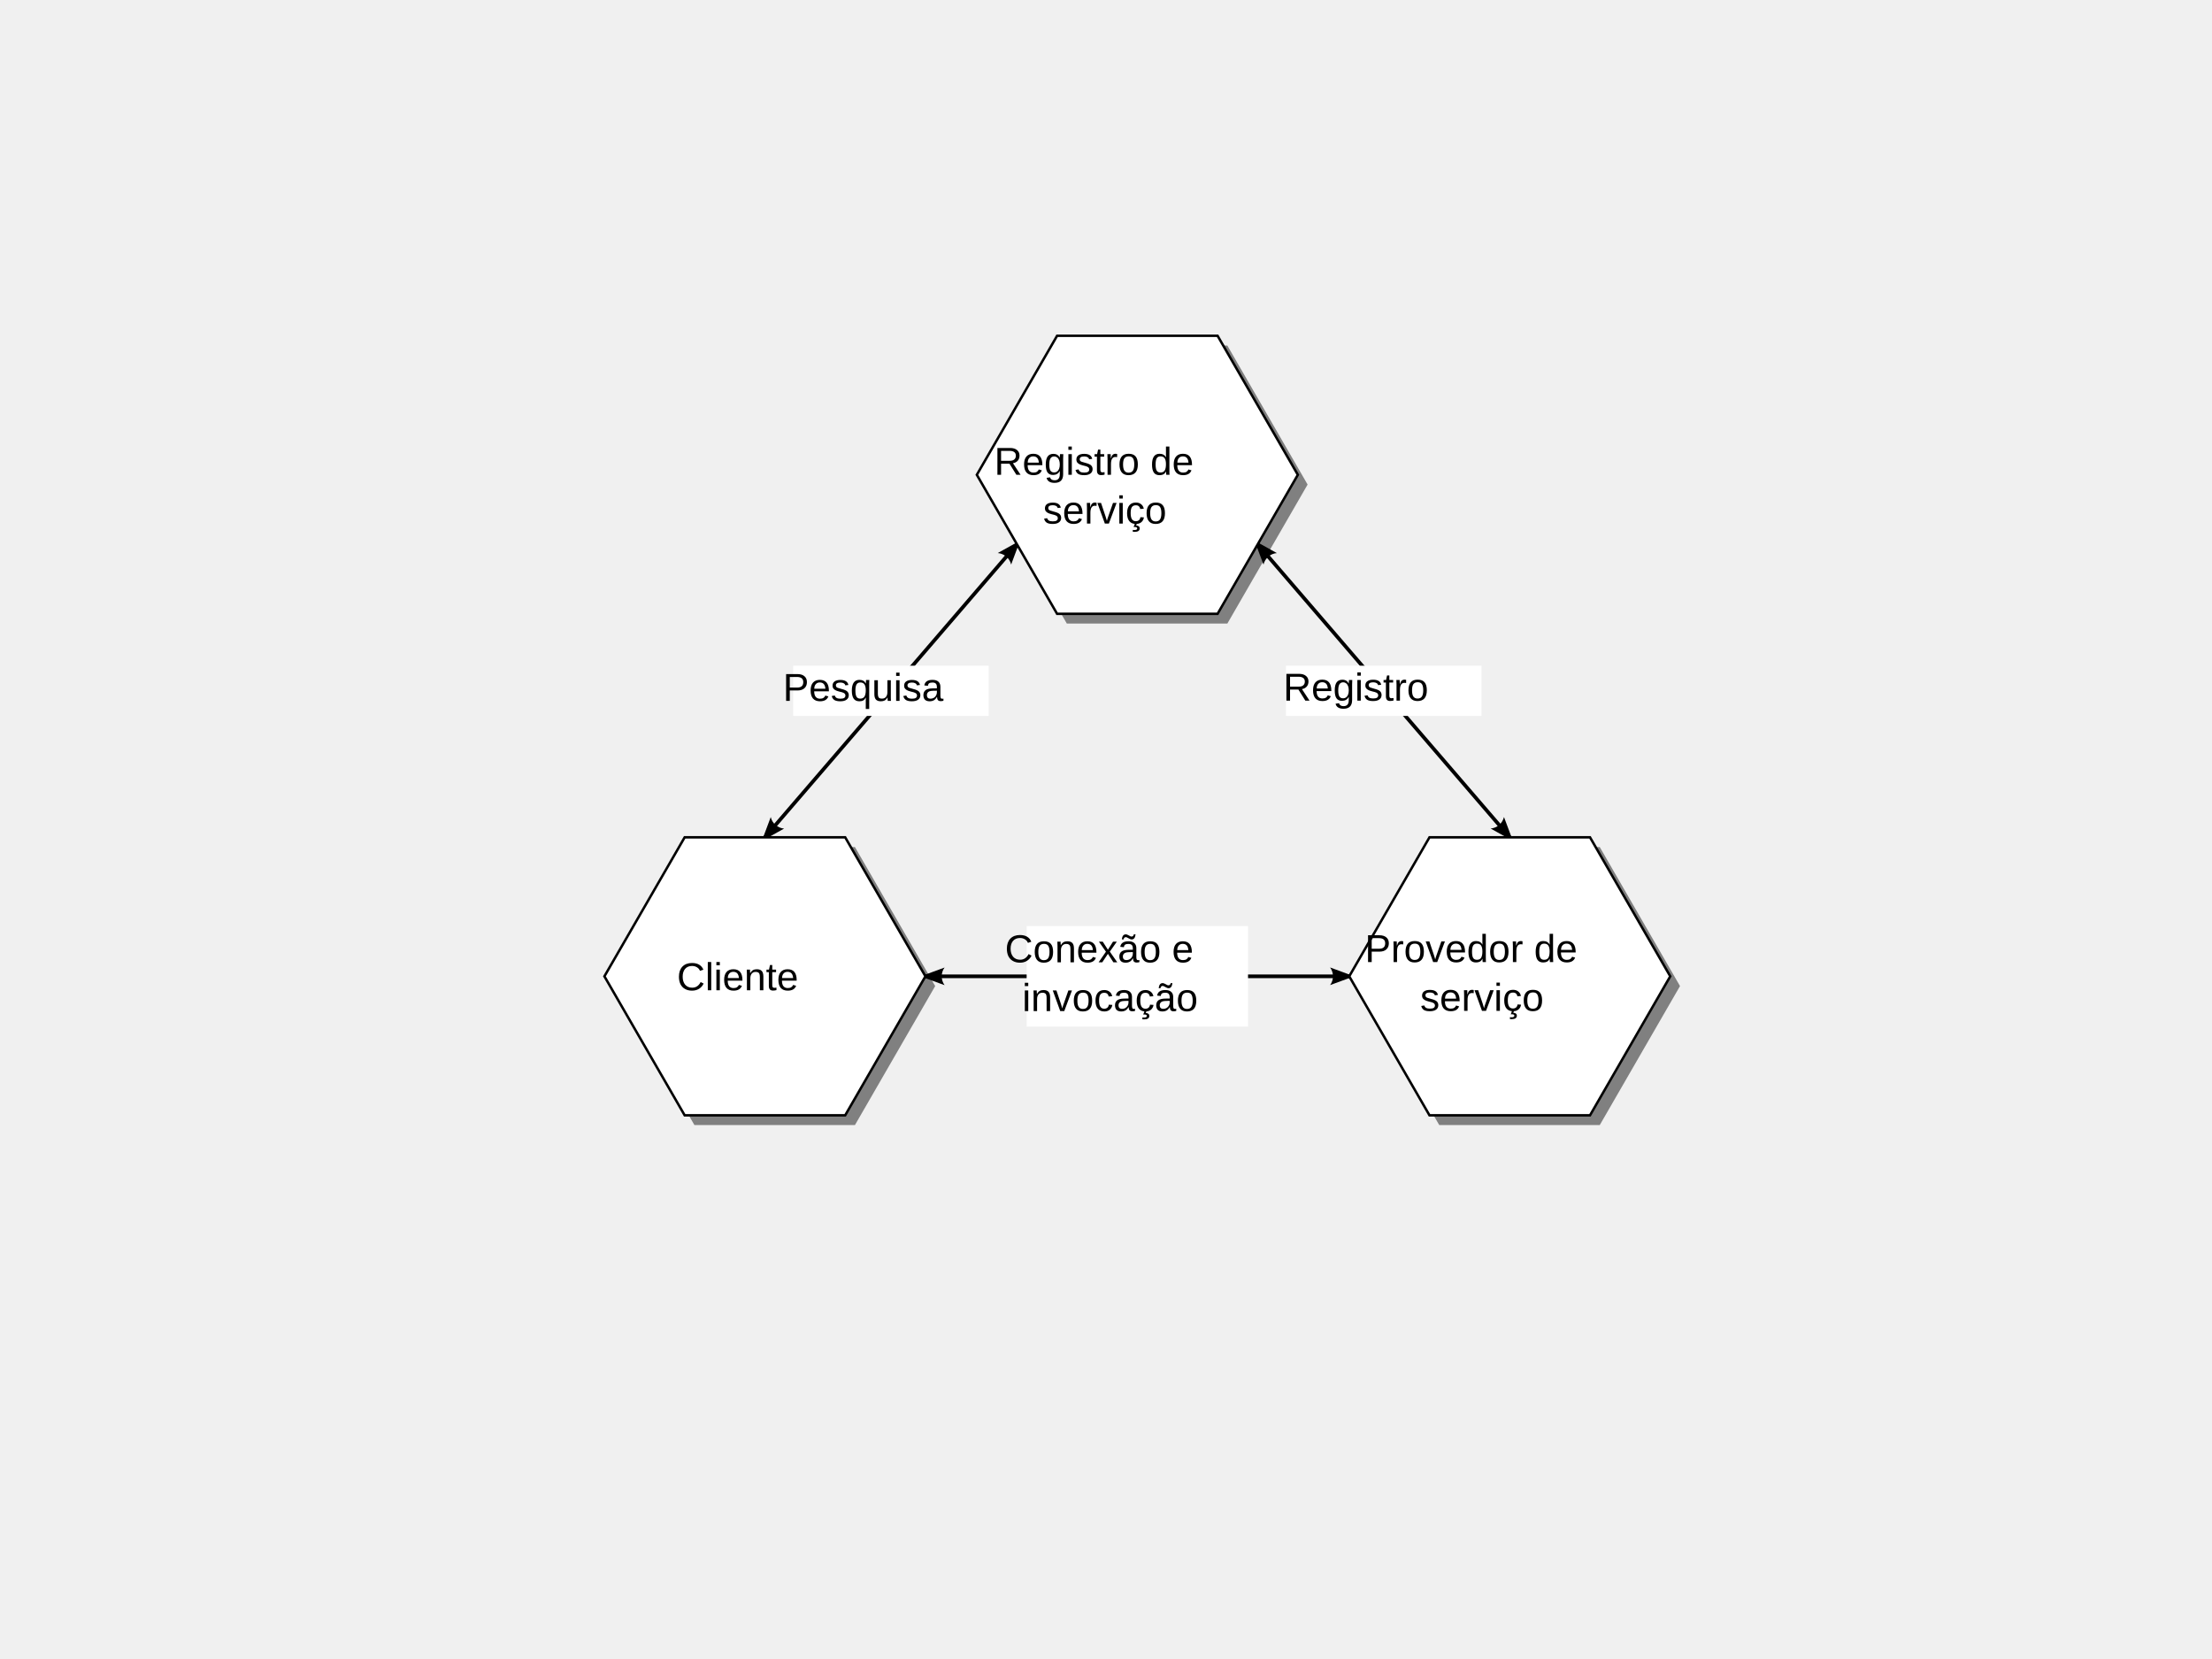
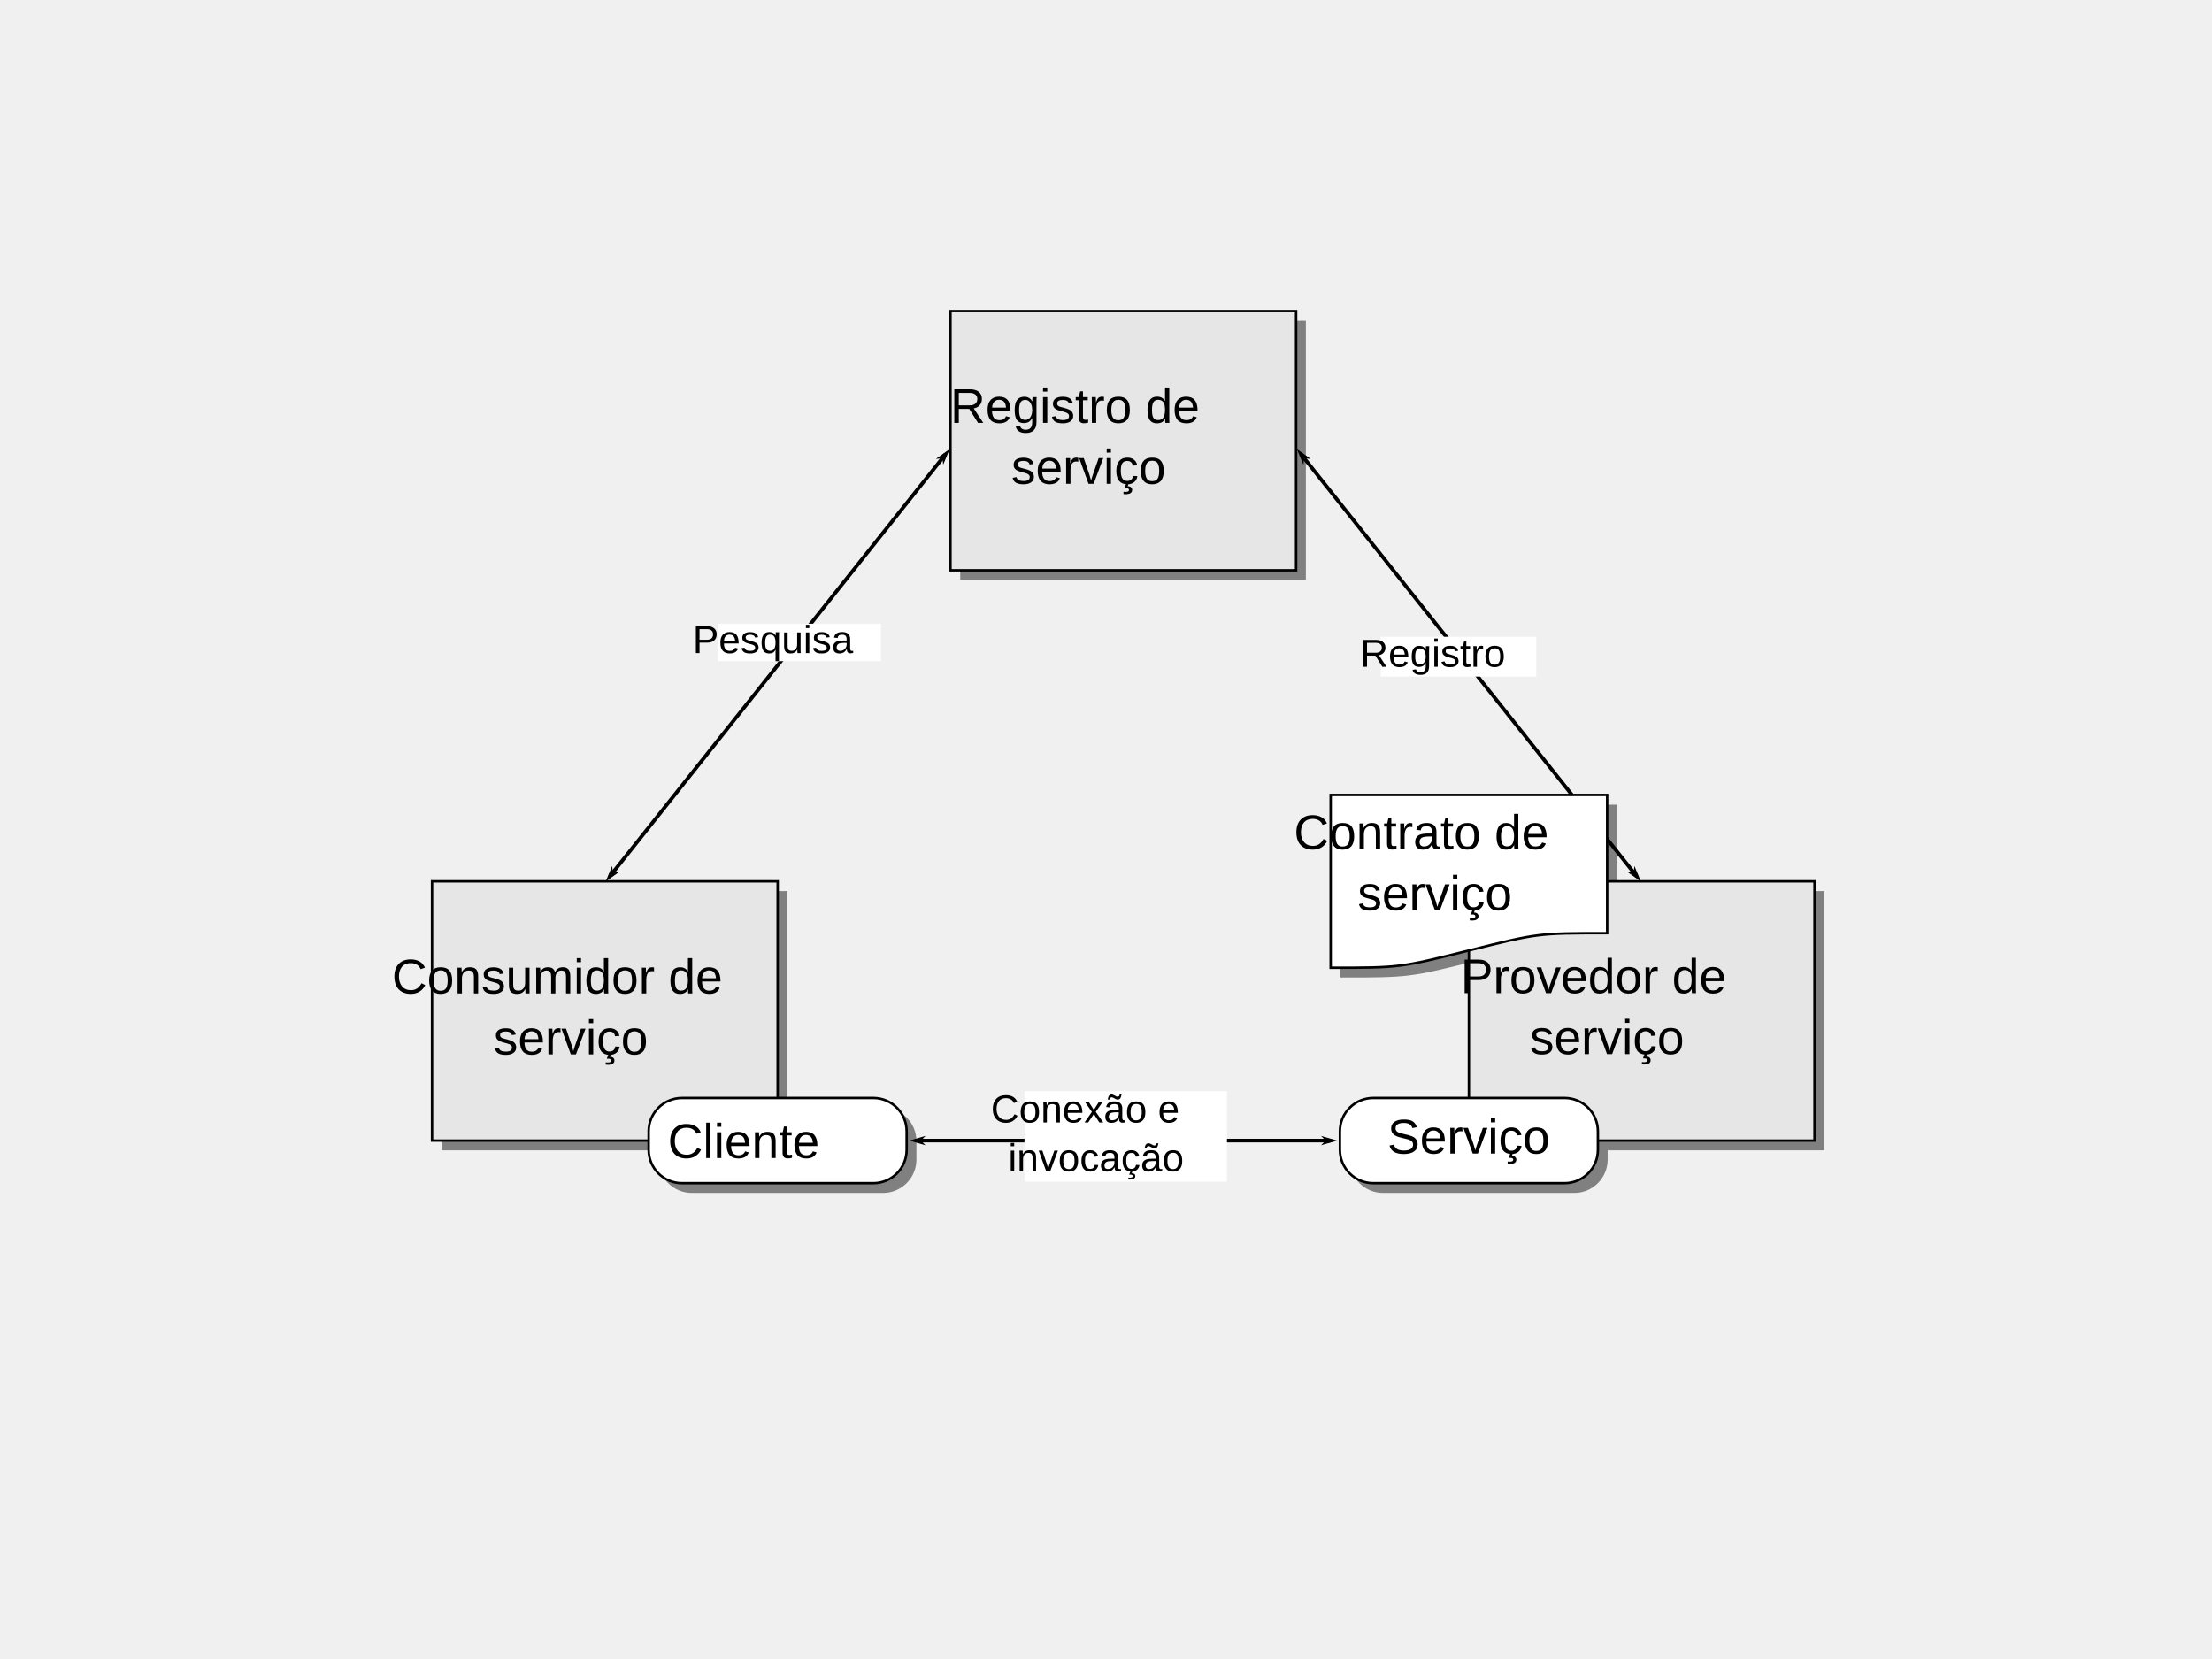
<svg xmlns="http://www.w3.org/2000/svg" width="453.543" height="340.157" id="svg2" version="1.0">
  <defs id="defs4">
    <marker orient="auto" refY="0.0" refX="0.0" id="Arrow2Mstart" style="overflow:visible">
      <path id="path19474" style="fill-rule:evenodd;stroke-width:0.625;stroke-linejoin:round" d="M 8.719,4.034 L -2.207,0.016 L 8.719,-4.002 C 6.973,-1.63 6.983,1.616 8.719,4.034 z " transform="scale(0.6) translate(0,0)" />
    </marker>
    <marker orient="auto" refY="0.0" refX="0.0" id="Arrow2Mend" style="overflow:visible;">
      <path id="path19477" style="fill-rule:evenodd;stroke-width:0.625;stroke-linejoin:round;" d="M 8.719,4.034 L -2.207,0.016 L 8.719,-4.002 C 6.973,-1.63 6.983,1.616 8.719,4.034 z " transform="scale(0.6) rotate(180) translate(0,0)" />
    </marker>
    <marker orient="auto" refY="0.0" refX="0.0" id="Arrow1Mend" style="overflow:visible;">
      <path id="path19459" d="M 0.0,0.0 L 5.0,-5.0 L -12.5,0.0 L 5.0,5.0 L 0.0,0.0 z " style="fill-rule:evenodd;stroke:#000000;stroke-width:1.0pt;" transform="scale(0.4) rotate(180) translate(10,0)" />
    </marker>
    <marker orient="auto" refY="0.0" refX="0.0" id="Arrow1Mstart" style="overflow:visible">
      <path id="path19456" d="M 0.0,0.0 L 5.0,-5.0 L -12.5,0.0 L 5.0,5.0 L 0.0,0.0 z " style="fill-rule:evenodd;stroke:#000000;stroke-width:1.0pt" transform="scale(0.4) translate(10,0)" />
    </marker>
    <marker orient="auto" refY="0.0" refX="0.0" id="Arrow1Send" style="overflow:visible;">
      <path id="path19465" d="M 0.0,0.0 L 5.0,-5.0 L -12.5,0.0 L 5.0,5.0 L 0.0,0.0 z " style="fill-rule:evenodd;stroke:#000000;stroke-width:1.0pt;" transform="scale(0.2) rotate(180) translate(6,0)" />
    </marker>
    <marker orient="auto" refY="0.0" refX="0.0" id="Arrow1Sstart" style="overflow:visible">
      <path id="path19462" d="M 0.0,0.0 L 5.0,-5.0 L -12.5,0.0 L 5.0,5.0 L 0.0,0.0 z " style="fill-rule:evenodd;stroke:#000000;stroke-width:1.0pt" transform="scale(0.2) translate(6,0)" />
    </marker>
    <clipPath id="p7ff5b81e1d">
      <rect height="345.6" width="446.4" x="72" y="43.2" id="rect200" />
    </clipPath>
    <clipPath id="clipPath13947">
      <rect height="345.6" width="446.4" x="72" y="43.2" id="rect13949" />
    </clipPath>
    <clipPath id="clipPath13951">
      <rect height="345.6" width="446.4" x="72" y="43.2" id="rect13953" />
    </clipPath>
    <clipPath id="clipPath13955">
      <rect height="345.6" width="446.4" x="72" y="43.2" id="rect13957" />
    </clipPath>
    <clipPath id="clipPath13959">
      <rect height="345.6" width="446.4" x="72" y="43.2" id="rect13961" />
    </clipPath>
    <clipPath id="clipPath13963">
      <rect height="345.6" width="446.4" x="72" y="43.2" id="rect13965" />
    </clipPath>
    <clipPath id="clipPath13967">
      <rect height="345.6" width="446.4" x="72" y="43.2" id="rect13969" />
    </clipPath>
    <clipPath id="clipPath13971">
      <rect height="345.6" width="446.4" x="72" y="43.2" id="rect13973" />
    </clipPath>
    <clipPath id="clipPath13975">
      <rect height="345.6" width="446.4" x="72" y="43.2" id="rect13977" />
    </clipPath>
    <clipPath id="clipPath13979">
      <rect height="345.6" width="446.4" x="72" y="43.2" id="rect13981" />
    </clipPath>
    <clipPath id="clipPath13983">
      <rect height="345.6" width="446.4" x="72" y="43.2" id="rect13985" />
    </clipPath>
    <clipPath id="clipPath13987">
      <rect height="345.6" width="446.4" x="72" y="43.2" id="rect13989" />
    </clipPath>
    <clipPath id="clipPath13991">
      <rect height="345.6" width="446.4" x="72" y="43.2" id="rect13993" />
    </clipPath>
    <clipPath id="clipPath13995">
      <rect height="345.6" width="446.4" x="72" y="43.2" id="rect13997" />
    </clipPath>
    <clipPath id="clipPath13999">
      <rect height="345.6" width="446.4" x="72" y="43.2" id="rect14001" />
    </clipPath>
    <clipPath id="clipPath14003">
      <rect height="345.6" width="446.4" x="72" y="43.2" id="rect14005" />
    </clipPath>
    <clipPath id="clipPath14007">
      <rect height="345.6" width="446.4" x="72" y="43.2" id="rect14009" />
    </clipPath>
    <clipPath id="clipPath14011">
      <rect height="345.6" width="446.4" x="72" y="43.2" id="rect14013" />
    </clipPath>
    <clipPath id="clipPath14015">
      <rect height="345.6" width="446.4" x="72" y="43.2" id="rect14017" />
    </clipPath>
    <clipPath id="clipPath14019">
      <rect height="345.6" width="446.4" x="72" y="43.2" id="rect14021" />
    </clipPath>
    <clipPath id="clipPath14023">
      <rect height="345.6" width="446.4" x="72" y="43.2" id="rect14025" />
    </clipPath>
    <clipPath id="clipPath14027">
      <rect height="345.6" width="446.4" x="72" y="43.2" id="rect14029" />
    </clipPath>
    <clipPath id="clipPath14031">
      <rect height="345.6" width="446.4" x="72" y="43.2" id="rect14033" />
    </clipPath>
    <clipPath id="clipPath14035">
      <rect height="345.6" width="446.4" x="72" y="43.2" id="rect14037" />
    </clipPath>
    <clipPath id="clipPath14039">
      <rect height="345.6" width="446.4" x="72" y="43.2" id="rect14041" />
    </clipPath>
    <clipPath id="clipPath14043">
      <rect height="345.6" width="446.4" x="72" y="43.2" id="rect14045" />
    </clipPath>
    <clipPath id="clipPath14047">
      <rect height="345.6" width="446.4" x="72" y="43.2" id="rect14049" />
    </clipPath>
    <clipPath id="clipPath14051">
      <rect height="345.6" width="446.4" x="72" y="43.2" id="rect14053" />
    </clipPath>
    <clipPath id="clipPath14055">
      <rect height="345.6" width="446.4" x="72" y="43.2" id="rect14057" />
    </clipPath>
    <clipPath id="clipPath14059">
      <rect height="345.6" width="446.4" x="72" y="43.2" id="rect14061" />
    </clipPath>
    <clipPath id="clipPath14063">
      <rect height="345.6" width="446.4" x="72" y="43.2" id="rect14065" />
    </clipPath>
    <clipPath id="clipPath14067">
      <rect height="345.6" width="446.4" x="72" y="43.2" id="rect14069" />
    </clipPath>
    <clipPath id="clipPath14071">
      <rect height="345.6" width="446.4" x="72" y="43.2" id="rect14073" />
    </clipPath>
    <clipPath id="clipPath14075">
      <rect height="345.6" width="446.4" x="72" y="43.2" id="rect14077" />
    </clipPath>
    <clipPath id="clipPath14079">
      <rect height="345.6" width="446.4" x="72" y="43.2" id="rect14081" />
    </clipPath>
    <clipPath id="clipPath14083">
      <rect height="345.6" width="446.4" x="72" y="43.2" id="rect14085" />
    </clipPath>
    <clipPath id="clipPath14087">
      <rect height="345.6" width="446.4" x="72" y="43.2" id="rect14089" />
    </clipPath>
    <clipPath id="clipPath14091">
      <rect height="345.6" width="446.4" x="72" y="43.2" id="rect14093" />
    </clipPath>
    <clipPath id="clipPath14095">
      <rect height="345.6" width="446.4" x="72" y="43.2" id="rect14097" />
    </clipPath>
    <clipPath id="clipPath14099">
      <rect height="345.6" width="446.4" x="72" y="43.2" id="rect14101" />
    </clipPath>
    <clipPath id="clipPath14103">
      <rect height="345.6" width="446.4" x="72" y="43.2" id="rect14105" />
    </clipPath>
    <clipPath id="clipPath14107">
      <rect height="345.6" width="446.4" x="72" y="43.2" id="rect14109" />
    </clipPath>
    <clipPath id="clipPath14111">
      <rect height="345.6" width="446.4" x="72" y="43.2" id="rect14113" />
    </clipPath>
    <clipPath id="clipPath14115">
      <rect height="345.6" width="446.4" x="72" y="43.2" id="rect14117" />
    </clipPath>
    <clipPath id="clipPath14119">
      <rect height="345.6" width="446.4" x="72" y="43.2" id="rect14121" />
    </clipPath>
    <clipPath id="clipPath14123">
      <rect height="345.6" width="446.4" x="72" y="43.2" id="rect14125" />
    </clipPath>
    <clipPath id="clipPath14127">
      <rect height="345.6" width="446.4" x="72" y="43.2" id="rect14129" />
    </clipPath>
    <clipPath id="clipPath14131">
      <rect height="345.6" width="446.4" x="72" y="43.2" id="rect14133" />
    </clipPath>
    <clipPath id="clipPath14135">
      <rect height="345.6" width="446.4" x="72" y="43.2" id="rect14137" />
    </clipPath>
    <clipPath id="clipPath14139">
      <rect height="345.6" width="446.4" x="72" y="43.2" id="rect14141" />
    </clipPath>
    <clipPath id="clipPath14143">
      <rect height="345.6" width="446.4" x="72" y="43.2" id="rect14145" />
    </clipPath>
    <clipPath id="clipPath14147">
      <rect height="345.6" width="446.4" x="72" y="43.2" id="rect14149" />
    </clipPath>
    <clipPath id="clipPath14151">
      <rect height="345.6" width="446.4" x="72" y="43.2" id="rect14153" />
    </clipPath>
    <clipPath id="clipPath14155">
      <rect height="345.6" width="446.4" x="72" y="43.2" id="rect14157" />
    </clipPath>
    <clipPath id="clipPath14159">
      <rect height="345.6" width="446.4" x="72" y="43.2" id="rect14161" />
    </clipPath>
    <clipPath id="clipPath14163">
      <rect height="345.6" width="446.4" x="72" y="43.2" id="rect14165" />
    </clipPath>
    <clipPath id="clipPath14167">
      <rect height="345.6" width="446.4" x="72" y="43.2" id="rect14169" />
    </clipPath>
    <clipPath id="clipPath14171">
      <rect height="345.6" width="446.4" x="72" y="43.2" id="rect14173" />
    </clipPath>
    <clipPath id="clipPath14175">
      <rect height="345.6" width="446.4" x="72" y="43.2" id="rect14177" />
    </clipPath>
    <clipPath id="clipPath14179">
      <rect height="345.6" width="446.4" x="72" y="43.2" id="rect14181" />
    </clipPath>
    <clipPath id="clipPath14183">
      <rect height="345.6" width="446.4" x="72" y="43.2" id="rect14185" />
    </clipPath>
    <clipPath id="clipPath14187">
      <rect height="345.6" width="446.4" x="72" y="43.2" id="rect14189" />
    </clipPath>
    <clipPath id="clipPath14191">
      <rect height="345.6" width="446.4" x="72" y="43.2" id="rect14193" />
    </clipPath>
    <clipPath id="clipPath14195">
      <rect height="345.6" width="446.4" x="72" y="43.2" id="rect14197" />
    </clipPath>
    <clipPath id="clipPath14199">
      <rect height="345.6" width="446.4" x="72" y="43.2" id="rect14201" />
    </clipPath>
    <clipPath id="clipPath14203">
      <rect height="345.6" width="446.4" x="72" y="43.2" id="rect14205" />
    </clipPath>
    <clipPath id="clipPath14207">
      <rect height="345.6" width="446.4" x="72" y="43.2" id="rect14209" />
    </clipPath>
    <clipPath id="clipPath14211">
      <rect height="345.6" width="446.4" x="72" y="43.2" id="rect14213" />
    </clipPath>
    <clipPath id="clipPath14215">
      <rect height="345.6" width="446.4" x="72" y="43.2" id="rect14217" />
    </clipPath>
    <clipPath id="clipPath14219">
      <rect height="345.6" width="446.4" x="72" y="43.2" id="rect14221" />
    </clipPath>
    <clipPath id="clipPath14223">
      <rect height="345.6" width="446.4" x="72" y="43.2" id="rect14225" />
    </clipPath>
    <clipPath id="clipPath14227">
      <rect height="345.6" width="446.4" x="72" y="43.2" id="rect14229" />
    </clipPath>
    <clipPath id="clipPath14231">
      <rect height="345.6" width="446.4" x="72" y="43.2" id="rect14233" />
    </clipPath>
    <clipPath id="clipPath14235">
      <rect height="345.6" width="446.4" x="72" y="43.2" id="rect14237" />
    </clipPath>
    <clipPath id="clipPath14239">
      <rect height="345.6" width="446.4" x="72" y="43.2" id="rect14241" />
    </clipPath>
    <clipPath id="clipPath14243">
      <rect height="345.6" width="446.4" x="72" y="43.2" id="rect14245" />
    </clipPath>
    <clipPath id="clipPath14247">
      <rect height="345.6" width="446.4" x="72" y="43.2" id="rect14249" />
    </clipPath>
    <clipPath id="clipPath14251">
      <rect height="345.6" width="446.4" x="72" y="43.2" id="rect14253" />
    </clipPath>
    <clipPath id="clipPath14255">
      <rect height="345.6" width="446.4" x="72" y="43.2" id="rect14257" />
    </clipPath>
    <clipPath id="clipPath14259">
      <rect height="345.6" width="446.4" x="72" y="43.2" id="rect14261" />
    </clipPath>
    <clipPath id="clipPath14263">
      <rect height="345.6" width="446.4" x="72" y="43.2" id="rect14265" />
    </clipPath>
    <clipPath id="clipPath14267">
      <rect height="345.6" width="446.4" x="72" y="43.2" id="rect14269" />
    </clipPath>
    <clipPath id="clipPath14271">
      <rect height="345.6" width="446.4" x="72" y="43.2" id="rect14273" />
    </clipPath>
    <clipPath id="clipPath14275">
      <rect height="345.6" width="446.4" x="72" y="43.2" id="rect14277" />
    </clipPath>
    <clipPath id="clipPath14279">
      <rect height="345.6" width="446.4" x="72" y="43.2" id="rect14281" />
    </clipPath>
    <clipPath id="clipPath14283">
      <rect height="345.6" width="446.4" x="72" y="43.2" id="rect14285" />
    </clipPath>
    <clipPath id="clipPath14287">
      <rect height="345.6" width="446.4" x="72" y="43.2" id="rect14289" />
    </clipPath>
    <clipPath id="clipPath14291">
      <rect height="345.6" width="446.4" x="72" y="43.2" id="rect14293" />
    </clipPath>
    <clipPath id="clipPath14295">
      <rect height="345.6" width="446.4" x="72" y="43.2" id="rect14297" />
    </clipPath>
    <clipPath id="clipPath14299">
      <rect height="345.6" width="446.4" x="72" y="43.2" id="rect14301" />
    </clipPath>
    <clipPath id="clipPath14303">
      <rect height="345.6" width="446.4" x="72" y="43.2" id="rect14305" />
    </clipPath>
    <clipPath id="clipPath14307">
      <rect height="345.6" width="446.4" x="72" y="43.2" id="rect14309" />
    </clipPath>
    <clipPath id="clipPath14311">
      <rect height="345.6" width="446.4" x="72" y="43.2" id="rect14313" />
    </clipPath>
    <clipPath id="clipPath14315">
      <rect height="345.6" width="446.4" x="72" y="43.2" id="rect14317" />
    </clipPath>
    <clipPath id="clipPath14319">
      <rect height="345.6" width="446.4" x="72" y="43.2" id="rect14321" />
    </clipPath>
    <clipPath id="clipPath14323">
      <rect height="345.6" width="446.4" x="72" y="43.2" id="rect14325" />
    </clipPath>
    <clipPath id="clipPath14327">
      <rect height="345.6" width="446.4" x="72" y="43.2" id="rect14329" />
    </clipPath>
    <clipPath id="clipPath14331">
      <rect height="345.6" width="446.4" x="72" y="43.2" id="rect14333" />
    </clipPath>
    <clipPath id="clipPath14335">
      <rect height="345.6" width="446.4" x="72" y="43.2" id="rect14337" />
    </clipPath>
    <clipPath id="clipPath14339">
      <rect height="345.6" width="446.4" x="72" y="43.2" id="rect14341" />
    </clipPath>
    <clipPath id="clipPath14343">
      <rect height="345.6" width="446.4" x="72" y="43.2" id="rect14345" />
    </clipPath>
    <clipPath id="clipPath14347">
      <rect height="345.6" width="446.4" x="72" y="43.2" id="rect14349" />
    </clipPath>
    <clipPath id="clipPath14351">
      <rect height="345.6" width="446.4" x="72" y="43.2" id="rect14353" />
    </clipPath>
    <clipPath id="clipPath14355">
      <rect height="345.6" width="446.4" x="72" y="43.2" id="rect14357" />
    </clipPath>
    <clipPath id="clipPath14359">
      <rect height="345.6" width="446.4" x="72" y="43.2" id="rect14361" />
    </clipPath>
    <clipPath id="clipPath14363">
      <rect height="345.6" width="446.4" x="72" y="43.2" id="rect14365" />
    </clipPath>
    <clipPath id="clipPath14367">
      <rect height="345.6" width="446.4" x="72" y="43.2" id="rect14369" />
    </clipPath>
    <clipPath id="clipPath14371">
      <rect height="345.6" width="446.4" x="72" y="43.2" id="rect14373" />
    </clipPath>
    <clipPath id="clipPath14375">
      <rect height="345.6" width="446.4" x="72" y="43.2" id="rect14377" />
    </clipPath>
    <clipPath id="clipPath14379">
      <rect height="345.6" width="446.4" x="72" y="43.2" id="rect14381" />
    </clipPath>
    <clipPath id="clipPath14383">
      <rect height="345.6" width="446.4" x="72" y="43.2" id="rect14385" />
    </clipPath>
    <clipPath id="clipPath14387">
      <rect height="345.6" width="446.4" x="72" y="43.2" id="rect14389" />
    </clipPath>
    <clipPath id="clipPath14391">
      <rect height="345.6" width="446.4" x="72" y="43.2" id="rect14393" />
    </clipPath>
    <clipPath id="clipPath14395">
      <rect height="345.6" width="446.4" x="72" y="43.2" id="rect14397" />
    </clipPath>
    <clipPath id="clipPath14399">
      <rect height="345.6" width="446.4" x="72" y="43.2" id="rect14401" />
    </clipPath>
    <clipPath id="clipPath14403">
      <rect height="345.6" width="446.4" x="72" y="43.2" id="rect14405" />
    </clipPath>
    <clipPath id="clipPath14407">
      <rect height="345.6" width="446.4" x="72" y="43.2" id="rect14409" />
    </clipPath>
    <clipPath id="clipPath14411">
      <rect height="345.6" width="446.4" x="72" y="43.2" id="rect14413" />
    </clipPath>
    <clipPath id="clipPath14415">
      <rect height="345.6" width="446.4" x="72" y="43.2" id="rect14417" />
    </clipPath>
    <clipPath id="clipPath14419">
      <rect height="345.6" width="446.4" x="72" y="43.2" id="rect14421" />
    </clipPath>
    <clipPath id="clipPath14423">
      <rect height="345.6" width="446.4" x="72" y="43.2" id="rect14425" />
    </clipPath>
    <clipPath id="clipPath14427">
      <rect height="345.6" width="446.4" x="72" y="43.2" id="rect14429" />
    </clipPath>
    <clipPath id="clipPath14431">
      <rect height="345.6" width="446.4" x="72" y="43.2" id="rect14433" />
    </clipPath>
    <clipPath id="clipPath14435">
      <rect height="345.6" width="446.4" x="72" y="43.2" id="rect14437" />
    </clipPath>
    <clipPath id="clipPath14439">
      <rect height="345.6" width="446.4" x="72" y="43.2" id="rect14441" />
    </clipPath>
    <clipPath id="clipPath14443">
      <rect height="345.6" width="446.4" x="72" y="43.2" id="rect14445" />
    </clipPath>
    <clipPath id="clipPath14447">
      <rect height="345.6" width="446.4" x="72" y="43.2" id="rect14449" />
    </clipPath>
    <clipPath id="clipPath14451">
      <rect height="345.6" width="446.4" x="72" y="43.2" id="rect14453" />
    </clipPath>
    <clipPath id="clipPath14455">
      <rect height="345.6" width="446.4" x="72" y="43.2" id="rect14457" />
    </clipPath>
    <clipPath id="clipPath14459">
      <rect height="345.6" width="446.4" x="72" y="43.2" id="rect14461" />
    </clipPath>
    <clipPath id="clipPath14463">
      <rect height="345.6" width="446.4" x="72" y="43.2" id="rect14465" />
    </clipPath>
    <clipPath id="clipPath14467">
      <rect height="345.6" width="446.4" x="72" y="43.2" id="rect14469" />
    </clipPath>
    <clipPath id="clipPath14471">
      <rect height="345.6" width="446.4" x="72" y="43.2" id="rect14473" />
    </clipPath>
    <clipPath id="clipPath14475">
      <rect height="345.6" width="446.4" x="72" y="43.2" id="rect14477" />
    </clipPath>
    <clipPath id="clipPath14479">
      <rect height="345.6" width="446.4" x="72" y="43.2" id="rect14481" />
    </clipPath>
    <clipPath id="clipPath14483">
      <rect height="345.6" width="446.4" x="72" y="43.2" id="rect14485" />
    </clipPath>
    <clipPath id="clipPath14487">
      <rect height="345.6" width="446.4" x="72" y="43.2" id="rect14489" />
    </clipPath>
    <clipPath id="clipPath14491">
      <rect height="345.6" width="446.4" x="72" y="43.2" id="rect14493" />
    </clipPath>
    <clipPath id="clipPath14495">
      <rect height="345.6" width="446.4" x="72" y="43.2" id="rect14497" />
    </clipPath>
    <clipPath id="clipPath14499">
      <rect height="345.6" width="446.4" x="72" y="43.2" id="rect14501" />
    </clipPath>
    <clipPath id="clipPath14503">
      <rect height="345.6" width="446.4" x="72" y="43.2" id="rect14505" />
    </clipPath>
    <clipPath id="clipPath14507">
      <rect height="345.6" width="446.4" x="72" y="43.2" id="rect14509" />
    </clipPath>
    <clipPath id="clipPath14511">
      <rect height="345.6" width="446.4" x="72" y="43.2" id="rect14513" />
    </clipPath>
    <clipPath id="clipPath14515">
      <rect height="345.6" width="446.4" x="72" y="43.2" id="rect14517" />
    </clipPath>
    <clipPath id="clipPath14519">
      <rect height="345.6" width="446.4" x="72" y="43.2" id="rect14521" />
    </clipPath>
    <clipPath id="clipPath14523">
      <rect height="345.6" width="446.4" x="72" y="43.2" id="rect14525" />
    </clipPath>
    <clipPath id="clipPath14527">
      <rect height="345.6" width="446.4" x="72" y="43.2" id="rect14529" />
    </clipPath>
    <clipPath id="clipPath14531">
      <rect height="345.6" width="446.4" x="72" y="43.2" id="rect14533" />
    </clipPath>
    <clipPath id="clipPath14535">
      <rect height="345.6" width="446.4" x="72" y="43.2" id="rect14537" />
    </clipPath>
    <clipPath id="clipPath14539">
      <rect height="345.6" width="446.4" x="72" y="43.2" id="rect14541" />
    </clipPath>
    <clipPath id="clipPath14543">
      <rect height="345.6" width="446.4" x="72" y="43.2" id="rect14545" />
    </clipPath>
    <clipPath id="clipPath14547">
      <rect height="345.6" width="446.4" x="72" y="43.2" id="rect14549" />
    </clipPath>
    <clipPath id="clipPath14551">
      <rect height="345.6" width="446.4" x="72" y="43.2" id="rect14553" />
    </clipPath>
    <clipPath id="clipPath14555">
      <rect height="345.6" width="446.4" x="72" y="43.2" id="rect14557" />
    </clipPath>
    <clipPath id="clipPath14559">
      <rect height="345.6" width="446.4" x="72" y="43.2" id="rect14561" />
    </clipPath>
    <clipPath id="clipPath14563">
      <rect height="345.6" width="446.4" x="72" y="43.2" id="rect14565" />
    </clipPath>
    <clipPath id="clipPath14567">
      <rect height="345.6" width="446.4" x="72" y="43.2" id="rect14569" />
    </clipPath>
    <clipPath id="clipPath14571">
      <rect height="345.6" width="446.4" x="72" y="43.2" id="rect14573" />
    </clipPath>
    <clipPath id="clipPath14575">
      <rect height="345.6" width="446.4" x="72" y="43.2" id="rect14577" />
    </clipPath>
    <clipPath id="clipPath14579">
      <rect height="345.6" width="446.4" x="72" y="43.2" id="rect14581" />
    </clipPath>
    <clipPath id="clipPath14583">
      <rect height="345.6" width="446.4" x="72" y="43.2" id="rect14585" />
    </clipPath>
    <clipPath id="clipPath14587">
      <rect height="345.6" width="446.4" x="72" y="43.2" id="rect14589" />
    </clipPath>
    <clipPath id="clipPath14591">
      <rect height="345.6" width="446.4" x="72" y="43.2" id="rect14593" />
    </clipPath>
    <clipPath id="clipPath14595">
      <rect height="345.6" width="446.4" x="72" y="43.2" id="rect14597" />
    </clipPath>
    <clipPath id="clipPath14599">
      <rect height="345.6" width="446.4" x="72" y="43.2" id="rect14601" />
    </clipPath>
    <clipPath id="clipPath14603">
      <rect height="345.6" width="446.4" x="72" y="43.2" id="rect14605" />
    </clipPath>
    <clipPath id="clipPath14607">
      <rect height="345.6" width="446.4" x="72" y="43.2" id="rect14609" />
    </clipPath>
    <clipPath id="clipPath14611">
      <rect height="345.6" width="446.4" x="72" y="43.2" id="rect14613" />
    </clipPath>
    <clipPath id="clipPath14615">
      <rect height="345.6" width="446.4" x="72" y="43.2" id="rect14617" />
    </clipPath>
    <clipPath id="clipPath14619">
      <rect height="345.6" width="446.4" x="72" y="43.2" id="rect14621" />
    </clipPath>
    <clipPath id="clipPath14623">
      <rect height="345.6" width="446.4" x="72" y="43.2" id="rect14625" />
    </clipPath>
    <clipPath id="clipPath14627">
      <rect height="345.6" width="446.4" x="72" y="43.2" id="rect14629" />
    </clipPath>
    <clipPath id="clipPath14631">
      <rect height="345.6" width="446.4" x="72" y="43.2" id="rect14633" />
    </clipPath>
    <clipPath id="clipPath14635">
      <rect height="345.6" width="446.4" x="72" y="43.2" id="rect14637" />
    </clipPath>
    <clipPath id="clipPath14639">
      <rect height="345.6" width="446.4" x="72" y="43.2" id="rect14641" />
    </clipPath>
    <clipPath id="clipPath14643">
      <rect height="345.6" width="446.4" x="72" y="43.2" id="rect14645" />
    </clipPath>
    <clipPath id="clipPath14647">
      <rect height="345.6" width="446.4" x="72" y="43.2" id="rect14649" />
    </clipPath>
    <clipPath id="clipPath14651">
      <rect height="345.6" width="446.4" x="72" y="43.2" id="rect14653" />
    </clipPath>
    <clipPath id="clipPath14655">
      <rect height="345.6" width="446.4" x="72" y="43.2" id="rect14657" />
    </clipPath>
    <clipPath id="clipPath14659">
      <rect height="345.6" width="446.4" x="72" y="43.2" id="rect14661" />
    </clipPath>
    <clipPath id="clipPath14663">
      <rect height="345.6" width="446.4" x="72" y="43.2" id="rect14665" />
    </clipPath>
    <clipPath id="clipPath14667">
      <rect height="345.6" width="446.4" x="72" y="43.2" id="rect14669" />
    </clipPath>
    <clipPath id="clipPath14671">
      <rect height="345.6" width="446.4" x="72" y="43.2" id="rect14673" />
    </clipPath>
    <clipPath id="clipPath14675">
      <rect height="345.6" width="446.4" x="72" y="43.2" id="rect14677" />
    </clipPath>
    <clipPath id="clipPath14679">
      <rect height="345.6" width="446.4" x="72" y="43.2" id="rect14681" />
    </clipPath>
    <clipPath id="clipPath14683">
      <rect height="345.6" width="446.4" x="72" y="43.2" id="rect14685" />
    </clipPath>
    <clipPath id="clipPath14687">
      <rect height="345.6" width="446.4" x="72" y="43.2" id="rect14689" />
    </clipPath>
    <clipPath id="clipPath14691">
      <rect height="345.6" width="446.4" x="72" y="43.2" id="rect14693" />
    </clipPath>
    <clipPath id="clipPath14695">
      <rect height="345.6" width="446.4" x="72" y="43.2" id="rect14697" />
    </clipPath>
    <clipPath id="clipPath14699">
      <rect height="345.6" width="446.4" x="72" y="43.2" id="rect14701" />
    </clipPath>
    <clipPath id="clipPath14703">
      <rect height="345.6" width="446.4" x="72" y="43.2" id="rect14705" />
    </clipPath>
    <clipPath id="clipPath14707">
      <rect height="345.6" width="446.4" x="72" y="43.2" id="rect14709" />
    </clipPath>
    <clipPath id="clipPath14711">
      <rect height="345.6" width="446.4" x="72" y="43.2" id="rect14713" />
    </clipPath>
    <clipPath id="clipPath14715">
      <rect height="345.6" width="446.4" x="72" y="43.2" id="rect14717" />
    </clipPath>
    <clipPath id="clipPath14719">
      <rect height="345.6" width="446.4" x="72" y="43.2" id="rect14721" />
    </clipPath>
    <clipPath id="clipPath14723">
      <rect height="345.6" width="446.4" x="72" y="43.2" id="rect14725" />
    </clipPath>
    <clipPath id="clipPath14727">
      <rect height="345.6" width="446.4" x="72" y="43.2" id="rect14729" />
    </clipPath>
    <clipPath id="clipPath14731">
      <rect height="345.6" width="446.4" x="72" y="43.2" id="rect14733" />
    </clipPath>
    <clipPath id="clipPath14735">
      <rect height="345.6" width="446.4" x="72" y="43.2" id="rect14737" />
    </clipPath>
    <clipPath id="clipPath14739">
      <rect height="345.6" width="446.4" x="72" y="43.2" id="rect14741" />
    </clipPath>
    <clipPath id="clipPath14743">
      <rect height="345.6" width="446.4" x="72" y="43.2" id="rect14745" />
    </clipPath>
    <clipPath id="clipPath14747">
      <rect height="345.6" width="446.4" x="72" y="43.2" id="rect14749" />
    </clipPath>
    <clipPath id="clipPath14751">
      <rect height="345.6" width="446.4" x="72" y="43.2" id="rect14753" />
    </clipPath>
    <clipPath id="clipPath14755">
      <rect height="345.6" width="446.4" x="72" y="43.2" id="rect14757" />
    </clipPath>
    <clipPath id="clipPath14759">
      <rect height="345.6" width="446.4" x="72" y="43.2" id="rect14761" />
    </clipPath>
    <clipPath id="clipPath14763">
      <rect height="345.6" width="446.4" x="72" y="43.2" id="rect14765" />
    </clipPath>
    <clipPath id="clipPath14767">
      <rect height="345.6" width="446.4" x="72" y="43.2" id="rect14769" />
    </clipPath>
    <clipPath id="clipPath14771">
      <rect height="345.6" width="446.4" x="72" y="43.2" id="rect14773" />
    </clipPath>
    <clipPath id="clipPath14775">
      <rect height="345.6" width="446.4" x="72" y="43.2" id="rect14777" />
    </clipPath>
    <clipPath id="clipPath14779">
      <rect height="345.6" width="446.4" x="72" y="43.2" id="rect14781" />
    </clipPath>
    <clipPath id="clipPath14783">
      <rect height="345.6" width="446.4" x="72" y="43.2" id="rect14785" />
    </clipPath>
    <clipPath id="clipPath14787">
      <rect height="345.6" width="446.4" x="72" y="43.2" id="rect14789" />
    </clipPath>
    <clipPath id="clipPath14791">
      <rect height="345.6" width="446.4" x="72" y="43.2" id="rect14793" />
    </clipPath>
    <clipPath id="clipPath14795">
      <rect height="345.6" width="446.4" x="72" y="43.2" id="rect14797" />
    </clipPath>
    <clipPath id="clipPath14799">
      <rect height="345.6" width="446.4" x="72" y="43.2" id="rect14801" />
    </clipPath>
    <clipPath id="clipPath14803">
      <rect height="345.6" width="446.4" x="72" y="43.2" id="rect14805" />
    </clipPath>
    <clipPath id="clipPath14807">
      <rect height="345.6" width="446.4" x="72" y="43.2" id="rect14809" />
    </clipPath>
    <clipPath id="clipPath14811">
      <rect height="345.6" width="446.4" x="72" y="43.2" id="rect14813" />
    </clipPath>
    <clipPath id="clipPath14815">
      <rect height="345.6" width="446.4" x="72" y="43.2" id="rect14817" />
    </clipPath>
    <clipPath id="clipPath14819">
      <rect height="345.6" width="446.4" x="72" y="43.2" id="rect14821" />
    </clipPath>
    <clipPath id="clipPath14823">
      <rect height="345.6" width="446.4" x="72" y="43.2" id="rect14825" />
    </clipPath>
    <clipPath id="clipPath14827">
      <rect height="345.6" width="446.4" x="72" y="43.2" id="rect14829" />
    </clipPath>
    <clipPath id="clipPath14831">
      <rect height="345.6" width="446.4" x="72" y="43.2" id="rect14833" />
    </clipPath>
    <clipPath id="clipPath14835">
      <rect height="345.6" width="446.4" x="72" y="43.2" id="rect14837" />
    </clipPath>
    <clipPath id="clipPath14839">
      <rect height="345.6" width="446.4" x="72" y="43.2" id="rect14841" />
    </clipPath>
    <clipPath id="clipPath14843">
      <rect height="345.6" width="446.4" x="72" y="43.2" id="rect14845" />
    </clipPath>
    <clipPath id="clipPath14847">
      <rect height="345.6" width="446.4" x="72" y="43.2" id="rect14849" />
    </clipPath>
    <clipPath id="clipPath14851">
      <rect height="345.6" width="446.4" x="72" y="43.2" id="rect14853" />
    </clipPath>
    <clipPath id="clipPath14855">
      <rect height="345.6" width="446.4" x="72" y="43.2" id="rect14857" />
    </clipPath>
    <clipPath id="clipPath14859">
      <rect height="345.6" width="446.4" x="72" y="43.2" id="rect14861" />
    </clipPath>
    <clipPath id="clipPath14863">
      <rect height="345.6" width="446.4" x="72" y="43.2" id="rect14865" />
    </clipPath>
    <clipPath id="clipPath14867">
      <rect height="345.6" width="446.4" x="72" y="43.2" id="rect14869" />
    </clipPath>
    <clipPath id="clipPath14871">
      <rect height="345.6" width="446.4" x="72" y="43.2" id="rect14873" />
    </clipPath>
    <clipPath id="clipPath14875">
      <rect height="345.6" width="446.4" x="72" y="43.2" id="rect14877" />
    </clipPath>
    <clipPath id="clipPath14879">
      <rect height="345.6" width="446.4" x="72" y="43.2" id="rect14881" />
    </clipPath>
    <clipPath id="clipPath14883">
      <rect height="345.6" width="446.4" x="72" y="43.2" id="rect14885" />
    </clipPath>
    <clipPath id="clipPath14887">
      <rect height="345.6" width="446.4" x="72" y="43.2" id="rect14889" />
    </clipPath>
    <clipPath id="clipPath14891">
      <rect height="345.6" width="446.4" x="72" y="43.2" id="rect14893" />
    </clipPath>
    <clipPath id="clipPath14895">
      <rect height="345.6" width="446.4" x="72" y="43.2" id="rect14897" />
    </clipPath>
    <clipPath id="clipPath14899">
      <rect height="345.6" width="446.4" x="72" y="43.2" id="rect14901" />
    </clipPath>
  </defs>
  <g id="layer1" transform="translate(4.149475e-6,-698.0315)">
-     <path d="m 251.652,768.882 16.455,28.502 -16.455,28.502 -32.911,0 -16.455,-28.502 16.455,-28.502 z" id="path4662" style="fill:#808080;fill-opacity:1;stroke:none;stroke-width:0.5;stroke-miterlimit:4;stroke-opacity:1;stroke-dasharray:none" />
-     <path d="m 175.294,871.711 16.455,28.502 -16.455,28.502 -32.911,0 -16.455,-28.502 16.455,-28.502 z" id="path4664" style="fill:#808080;fill-opacity:1;stroke:none;stroke-width:0.5;stroke-miterlimit:4;stroke-opacity:1;stroke-dasharray:none" />
-     <path style="fill:#808080;fill-opacity:1;stroke:none;stroke-width:0.5;stroke-miterlimit:4;stroke-opacity:1;stroke-dasharray:none" id="path4666" d="m 328.01,871.711 16.455,28.502 -16.455,28.502 -32.911,0 -16.455,-28.502 16.455,-28.502 z" />
-     <path style="fill:none;stroke:#000000;stroke-width:0.75;stroke-linecap:butt;stroke-linejoin:miter;stroke-miterlimit:4;stroke-opacity:1;stroke-dasharray:none;marker-start:url(#Arrow2Mstart);marker-end:url(#Arrow2Mend)" d="m 189.75,200.181 86.894,0" id="path19427" transform="translate(-4.149475e-6,698.0315)" />
-     <path style="fill:none;stroke:#000000;stroke-width:0.75;stroke-linecap:butt;stroke-linejoin:miter;stroke-miterlimit:4;stroke-opacity:1;stroke-dasharray:none;marker-start:url(#Arrow2Mstart);marker-end:url(#Arrow2Mend)" d="M 156.839,171.679 208.514,111.603" id="path19429" transform="translate(-4.149475e-6,698.0315)" />
-     <path style="fill:none;stroke:#000000;stroke-width:0.75;stroke-linecap:butt;stroke-linejoin:miter;stroke-miterlimit:4;stroke-opacity:1;stroke-dasharray:none;marker-start:url(#Arrow2Mstart);marker-end:url(#Arrow2Mend)" d="m 257.88,111.603 51.675,60.076" id="path19431" transform="translate(-4.149475e-6,698.0315)" />
-     <path style="fill:#ffffff;fill-opacity:1;stroke:#000000;stroke-width:0.5;stroke-miterlimit:4;stroke-opacity:1;stroke-dasharray:none" id="path19347" d="m 249.652,766.882 16.455,28.502 -16.455,28.502 -32.911,0 -16.455,-28.502 16.455,-28.502 z" />
-     <text xml:space="preserve" style="font-size:8px;font-style:normal;font-variant:normal;font-weight:bold;font-stretch:normal;text-align:center;line-height:125%;letter-spacing:0px;word-spacing:0px;text-anchor:middle;fill:#000000;fill-opacity:1;stroke:none;font-family:Arial;-inkscape-font-specification:Arial Bold" x="232.087" y="795.384" id="text19349">
-       <tspan style="font-weight:normal" id="tspan19351" x="233.197" y="795.384">Registro de </tspan>
-       <tspan style="font-weight:normal" x="232.087" y="805.384" id="tspan19361">serviço</tspan>
-     </text>
-     <path style="fill:#ffffff;fill-opacity:1;stroke:#000000;stroke-width:0.5;stroke-miterlimit:4;stroke-opacity:1;stroke-dasharray:none" id="path19369" d="m 173.294,869.711 16.455,28.502 -16.455,28.502 -32.911,0 -16.455,-28.502 16.455,-28.502 z" />
-     <text xml:space="preserve" style="font-size:8px;font-style:normal;font-variant:normal;font-weight:bold;font-stretch:normal;text-align:center;line-height:125%;letter-spacing:0px;word-spacing:0px;text-anchor:middle;fill:#000000;fill-opacity:1;stroke:none;font-family:Arial;-inkscape-font-specification:Arial Bold" x="156.808" y="901.076" id="text19363">
-       <tspan id="tspan19365" x="156.808" y="901.076" style="font-weight:normal">Cliente</tspan>
-     </text>
-     <path d="m 326.01,869.711 16.455,28.502 -16.455,28.502 -32.911,0 -16.455,-28.502 16.455,-28.502 z" id="path19367" style="fill:#ffffff;fill-opacity:1;stroke:#000000;stroke-width:0.5;stroke-miterlimit:4;stroke-opacity:1;stroke-dasharray:none" />
-     <text xml:space="preserve" style="font-size:8px;font-style:normal;font-variant:normal;font-weight:bold;font-stretch:normal;text-align:center;line-height:125%;letter-spacing:0px;word-spacing:0px;text-anchor:middle;fill:#000000;fill-opacity:1;stroke:none;font-family:Arial;-inkscape-font-specification:Arial Bold" x="309.414" y="895.292" id="text19353">
-       <tspan id="tspan19355" x="309.414" y="895.292" style="font-weight:normal">Provedor de</tspan>
-       <tspan x="309.414" y="905.292" id="tspan19359" style="font-weight:normal">serviço</tspan>
-     </text>
-     <rect style="fill:#ffffff;fill-opacity:1;stroke:none" id="rect20846" width="40.089" height="10.298" x="162.632" y="834.524" />
-     <text xml:space="preserve" style="font-size:8px;font-style:normal;font-variant:normal;font-weight:normal;font-stretch:normal;text-align:center;line-height:125%;letter-spacing:0px;word-spacing:0px;text-anchor:middle;fill:#000000;fill-opacity:1;stroke:none;font-family:Arial;-inkscape-font-specification:Arial" x="182.54" y="841.741" id="text19396">
-       <tspan id="tspan19398" x="182.54" y="841.741">Pesquisa</tspan>
-     </text>
-     <rect y="834.524" x="263.673" height="10.298" width="40.089" id="rect20855" style="fill:#ffffff;fill-opacity:1;stroke:none" />
-     <text id="text20857" y="841.694" x="283.553" style="font-size:8px;font-style:normal;font-variant:normal;font-weight:normal;font-stretch:normal;text-align:center;line-height:125%;letter-spacing:0px;word-spacing:0px;text-anchor:middle;fill:#000000;fill-opacity:1;stroke:none;font-family:Arial;-inkscape-font-specification:Arial" xml:space="preserve">
-       <tspan y="841.694" x="283.553" id="tspan20859">Registro</tspan>
-     </text>
-     <rect style="fill:#ffffff;fill-opacity:1;stroke:none" id="rect20842" width="45.391" height="20.617" x="210.501" y="887.904" />
-     <text xml:space="preserve" style="font-size:8px;font-style:normal;font-variant:normal;font-weight:normal;font-stretch:normal;text-align:center;line-height:125%;letter-spacing:0px;word-spacing:0px;text-anchor:middle;fill:#000000;fill-opacity:1;stroke:none;font-family:Arial;-inkscape-font-specification:Arial" x="233.166" y="895.341" id="text19388">
-       <tspan id="tspan19390" x="233.166" y="895.341">Conexão e</tspan>
-       <tspan x="233.166" y="905.341" id="tspan20840">invocação</tspan>
+     <rect y="763.811" x="196.882" height="53.15" width="70.866" id="rect5368" style="fill:#808080;fill-opacity:1;stroke:none;stroke-width:0.5;stroke-miterlimit:4;stroke-opacity:1;stroke-dasharray:none" />
+     <path id="path5271" d="m 274.835,863.023 56.693,0 0,28.346 c -14.173,0 -14.173,0 -28.346,3.543 -14.173,3.543 -14.173,3.543 -28.346,3.544 z" style="fill:#808080;fill-opacity:1;stroke:none" />
+     <path style="color:#000000;fill:none;stroke:#000000;stroke-width:0.75;stroke-linecap:butt;stroke-linejoin:miter;stroke-miterlimit:4;stroke-opacity:1;stroke-dasharray:none;stroke-dashoffset:0;marker:none;marker-start:url(#Arrow1Sstart);marker-end:url(#Arrow1Send);visibility:visible;display:inline;overflow:visible;enable-background:accumulate" d="M 335.614,179.709 266.748,93.126" id="path4457" transform="translate(-4.149475e-6,698.0315)" />
+     <rect ry="6.837" y="925.157" x="134.999" height="17.467" width="52.9" id="rect5269" style="fill:#808080;fill-opacity:1;stroke:none" />
+     <rect style="fill:#808080;fill-opacity:1;stroke:none" id="rect5273" width="52.9" height="17.467" x="276.731" y="925.156" ry="6.837" />
+     <rect style="fill:#808080;fill-opacity:1;stroke:none;stroke-width:0.5;stroke-miterlimit:4;stroke-opacity:1;stroke-dasharray:none" id="rect5241" width="70.866" height="53.15" x="90.583" y="880.74" />
+     <rect y="880.74" x="303.181" height="53.15" width="70.866" id="rect5243" style="fill:#808080;fill-opacity:1;stroke:none;stroke-width:0.5;stroke-miterlimit:4;stroke-opacity:1;stroke-dasharray:none" />
+     <path style="color:#000000;fill:none;stroke:#000000;stroke-width:0.751;stroke-linecap:butt;stroke-linejoin:miter;stroke-miterlimit:4;stroke-opacity:1;stroke-dasharray:none;stroke-dashoffset:0;marker:none;marker-start:url(#Arrow1Sstart);marker-end:url(#Arrow1Send);visibility:visible;display:inline;overflow:visible;enable-background:accumulate" d="m 187.768,931.89 85.094,0" id="path4459" />
+     <rect style="fill:#e6e6e6;fill-opacity:1;stroke:#000000;stroke-width:0.5;stroke-miterlimit:4;stroke-opacity:1;stroke-dasharray:none" id="rect3519" width="70.866" height="53.15" x="194.882" y="761.811" />
+     <text xml:space="preserve" style="font-size:10px;font-style:normal;font-variant:normal;font-weight:normal;font-stretch:normal;text-indent:0;text-align:center;text-decoration:none;line-height:125%;letter-spacing:0px;word-spacing:0px;text-transform:none;direction:ltr;block-progression:tb;writing-mode:lr-tb;text-anchor:middle;baseline-shift:baseline;color:#000000;fill:#000000;fill-opacity:1;fill-rule:nonzero;stroke:none;stroke-width:1px;marker:none;visibility:visible;display:inline;overflow:visible;enable-background:accumulate;font-family:Arial;-inkscape-font-specification:Arial" x="230.132" y="784.736" id="text4325">
+       <tspan id="tspan4327" x="230.132" y="784.736">Registro de</tspan>
+       <tspan x="230.132" y="797.236" id="tspan4329">serviço</tspan>
+     </text>
+     <rect y="921.762" x="210.055" height="18.55" width="41.52" id="rect5237" style="fill:#ffffff;fill-opacity:1;stroke:none" />
+     <text id="text4359" y="928.175" x="230.284" style="font-size:8px;font-style:normal;font-variant:normal;font-weight:normal;font-stretch:normal;text-align:center;line-height:125%;letter-spacing:0px;word-spacing:0px;text-anchor:middle;fill:#000000;fill-opacity:1;stroke:none;font-family:Arial;-inkscape-font-specification:Arial" xml:space="preserve">
+       <tspan y="928.175" x="230.284" id="tspan4361">Conexão e</tspan>
+       <tspan id="tspan4363" y="938.175" x="230.284">invocação</tspan>
+     </text>
+     <rect y="878.74" x="88.583" height="53.15" width="70.866" id="rect4347" style="fill:#e6e6e6;fill-opacity:1;stroke:#000000;stroke-width:0.5;stroke-miterlimit:4;stroke-opacity:1;stroke-dasharray:none" />
+     <text id="text4333" y="901.726" x="123.977" style="font-size:10px;font-style:normal;font-variant:normal;font-weight:normal;font-stretch:normal;text-indent:0;text-align:center;text-decoration:none;line-height:125%;letter-spacing:0px;word-spacing:0px;text-transform:none;direction:ltr;block-progression:tb;writing-mode:lr-tb;text-anchor:middle;baseline-shift:baseline;color:#000000;fill:#000000;fill-opacity:1;fill-rule:nonzero;stroke:none;stroke-width:1px;marker:none;visibility:visible;display:inline;overflow:visible;enable-background:accumulate;font-family:Arial;-inkscape-font-specification:Arial" xml:space="preserve">
+       <tspan y="901.726" x="123.977" id="tspan4335">Consumidor de</tspan>
+       <tspan id="tspan4337" y="914.226" x="123.977">serviço</tspan>
+     </text>
+     <rect style="fill:#ffffff;fill-opacity:1;stroke:#000000;stroke-width:0.5;stroke-linecap:square;stroke-linejoin:round;stroke-miterlimit:4;stroke-opacity:1;stroke-dasharray:none;stroke-dashoffset:0" id="rect4386" width="52.9" height="17.467" x="132.999" y="923.157" ry="6.837" />
+     <text xml:space="preserve" style="font-size:10px;font-style:normal;font-variant:normal;font-weight:normal;font-stretch:normal;text-indent:0;text-align:center;text-decoration:none;line-height:125%;letter-spacing:0px;word-spacing:0px;text-transform:none;direction:ltr;block-progression:tb;writing-mode:lr-tb;text-anchor:middle;baseline-shift:baseline;color:#000000;fill:#000000;fill-opacity:1;fill-rule:nonzero;stroke:none;stroke-width:1px;marker:none;visibility:visible;display:inline;overflow:visible;enable-background:accumulate;font-family:Arial;-inkscape-font-specification:Arial" x="159.41" y="935.47" id="text4382">
+       <tspan id="tspan4384" x="159.41" y="935.47">Cliente</tspan>
+     </text>
+     <rect style="fill:#e6e6e6;fill-opacity:1;stroke:#000000;stroke-width:0.5;stroke-miterlimit:4;stroke-opacity:1;stroke-dasharray:none" id="rect4349" width="70.866" height="53.15" x="301.181" y="878.74" />
+     <text xml:space="preserve" style="font-size:10px;font-style:normal;font-variant:normal;font-weight:normal;font-stretch:normal;text-indent:0;text-align:center;text-decoration:none;line-height:125%;letter-spacing:0px;word-spacing:0px;text-transform:none;direction:ltr;block-progression:tb;writing-mode:lr-tb;text-anchor:middle;baseline-shift:baseline;color:#000000;fill:#000000;fill-opacity:1;fill-rule:nonzero;stroke:none;stroke-width:1px;marker:none;visibility:visible;display:inline;overflow:visible;enable-background:accumulate;font-family:Arial;-inkscape-font-specification:Arial" x="336.438" y="901.665" id="text4341">
+       <tspan id="tspan4343" x="336.438" y="901.665">Provedor de</tspan>
+       <tspan x="336.438" y="914.165" id="tspan4345">serviço</tspan>
+     </text>
+     <path style="fill:#ffffff;fill-opacity:1;stroke:#000000;stroke-width:0.5;stroke-miterlimit:4;stroke-opacity:1" d="m 272.835,861.023 56.693,0 0,28.346 c -14.173,0 -14.173,0 -28.346,3.543 -14.173,3.543 -14.173,3.543 -28.346,3.544 z" id="rect4365" />
+     <text id="text4367" y="872.151" x="301.142" style="font-size:10px;font-style:normal;font-variant:normal;font-weight:normal;font-stretch:normal;text-indent:0;text-align:center;text-decoration:none;line-height:125%;letter-spacing:0px;word-spacing:0px;text-transform:none;direction:ltr;block-progression:tb;writing-mode:lr-tb;text-anchor:middle;baseline-shift:baseline;color:#000000;fill:#000000;fill-opacity:1;fill-rule:nonzero;stroke:none;stroke-width:1px;marker:none;visibility:visible;display:inline;overflow:visible;enable-background:accumulate;font-family:Arial;-inkscape-font-specification:Arial" xml:space="preserve">
+       <tspan id="tspan4371" y="872.151" x="301.142">Contrato de</tspan>
+       <tspan y="884.651" x="301.142" id="tspan4375">serviço</tspan>
+     </text>
+     <rect ry="6.837" y="923.156" x="274.731" height="17.467" width="52.9" id="rect4388" style="fill:#ffffff;fill-opacity:1;stroke:#000000;stroke-width:0.5;stroke-linecap:square;stroke-linejoin:round;stroke-miterlimit:4;stroke-opacity:1;stroke-dasharray:none;stroke-dashoffset:0" />
+     <text xml:space="preserve" style="font-size:10px;font-style:normal;font-variant:normal;font-weight:normal;font-stretch:normal;text-indent:0;text-align:start;text-decoration:none;line-height:125%;letter-spacing:0px;word-spacing:0px;text-transform:none;direction:ltr;block-progression:tb;writing-mode:lr-tb;text-anchor:start;baseline-shift:baseline;color:#000000;fill:#000000;fill-opacity:1;fill-rule:nonzero;stroke:none;stroke-width:1px;marker:none;visibility:visible;display:inline;overflow:visible;enable-background:accumulate;font-family:Arial;-inkscape-font-specification:Arial" x="284.455" y="934.551" id="text4378">
+       <tspan id="tspan4380" x="284.455" y="934.551">Serviço</tspan>
+     </text>
+     <path style="color:#000000;fill:none;stroke:#000000;stroke-width:0.751;stroke-linecap:butt;stroke-linejoin:miter;stroke-miterlimit:4;stroke-opacity:1;stroke-dasharray:none;stroke-dashoffset:0;marker:none;marker-start:url(#Arrow1Sstart);marker-end:url(#Arrow1Send);visibility:visible;display:inline;overflow:visible;enable-background:accumulate" d="M 125.016,179.709 193.882,93.126" id="path4455" transform="translate(-4.149475e-6,698.0315)" />
+     <rect style="fill:#ffffff;fill-opacity:1;stroke:none" id="rect5229" width="33.433" height="7.682" x="147.189" y="825.915" />
+     <text id="text4351" y="831.936" x="164.035" style="font-size:8px;font-style:normal;font-variant:normal;font-weight:normal;font-stretch:normal;text-align:center;line-height:125%;letter-spacing:0px;word-spacing:0px;text-anchor:middle;fill:#000000;fill-opacity:1;stroke:none;font-family:Arial;-inkscape-font-specification:Arial" xml:space="preserve">
+       <tspan y="831.936" x="164.035" id="tspan4353">Pesquisa</tspan>
+     </text>
+     <rect y="828.595" x="283.094" height="8.164" width="31.89" id="rect5231" style="fill:#ffffff;fill-opacity:1;stroke:none" />
+     <text xml:space="preserve" style="font-size:8px;font-style:normal;font-variant:normal;font-weight:normal;font-stretch:normal;text-align:center;line-height:125%;letter-spacing:0px;word-spacing:0px;text-anchor:middle;fill:#000000;fill-opacity:1;stroke:none;font-family:Arial;-inkscape-font-specification:Arial" x="299.335" y="834.745" id="text4355">
+       <tspan id="tspan4357" x="299.335" y="834.745">Registro</tspan>
    </text>
  </g>
</svg>
